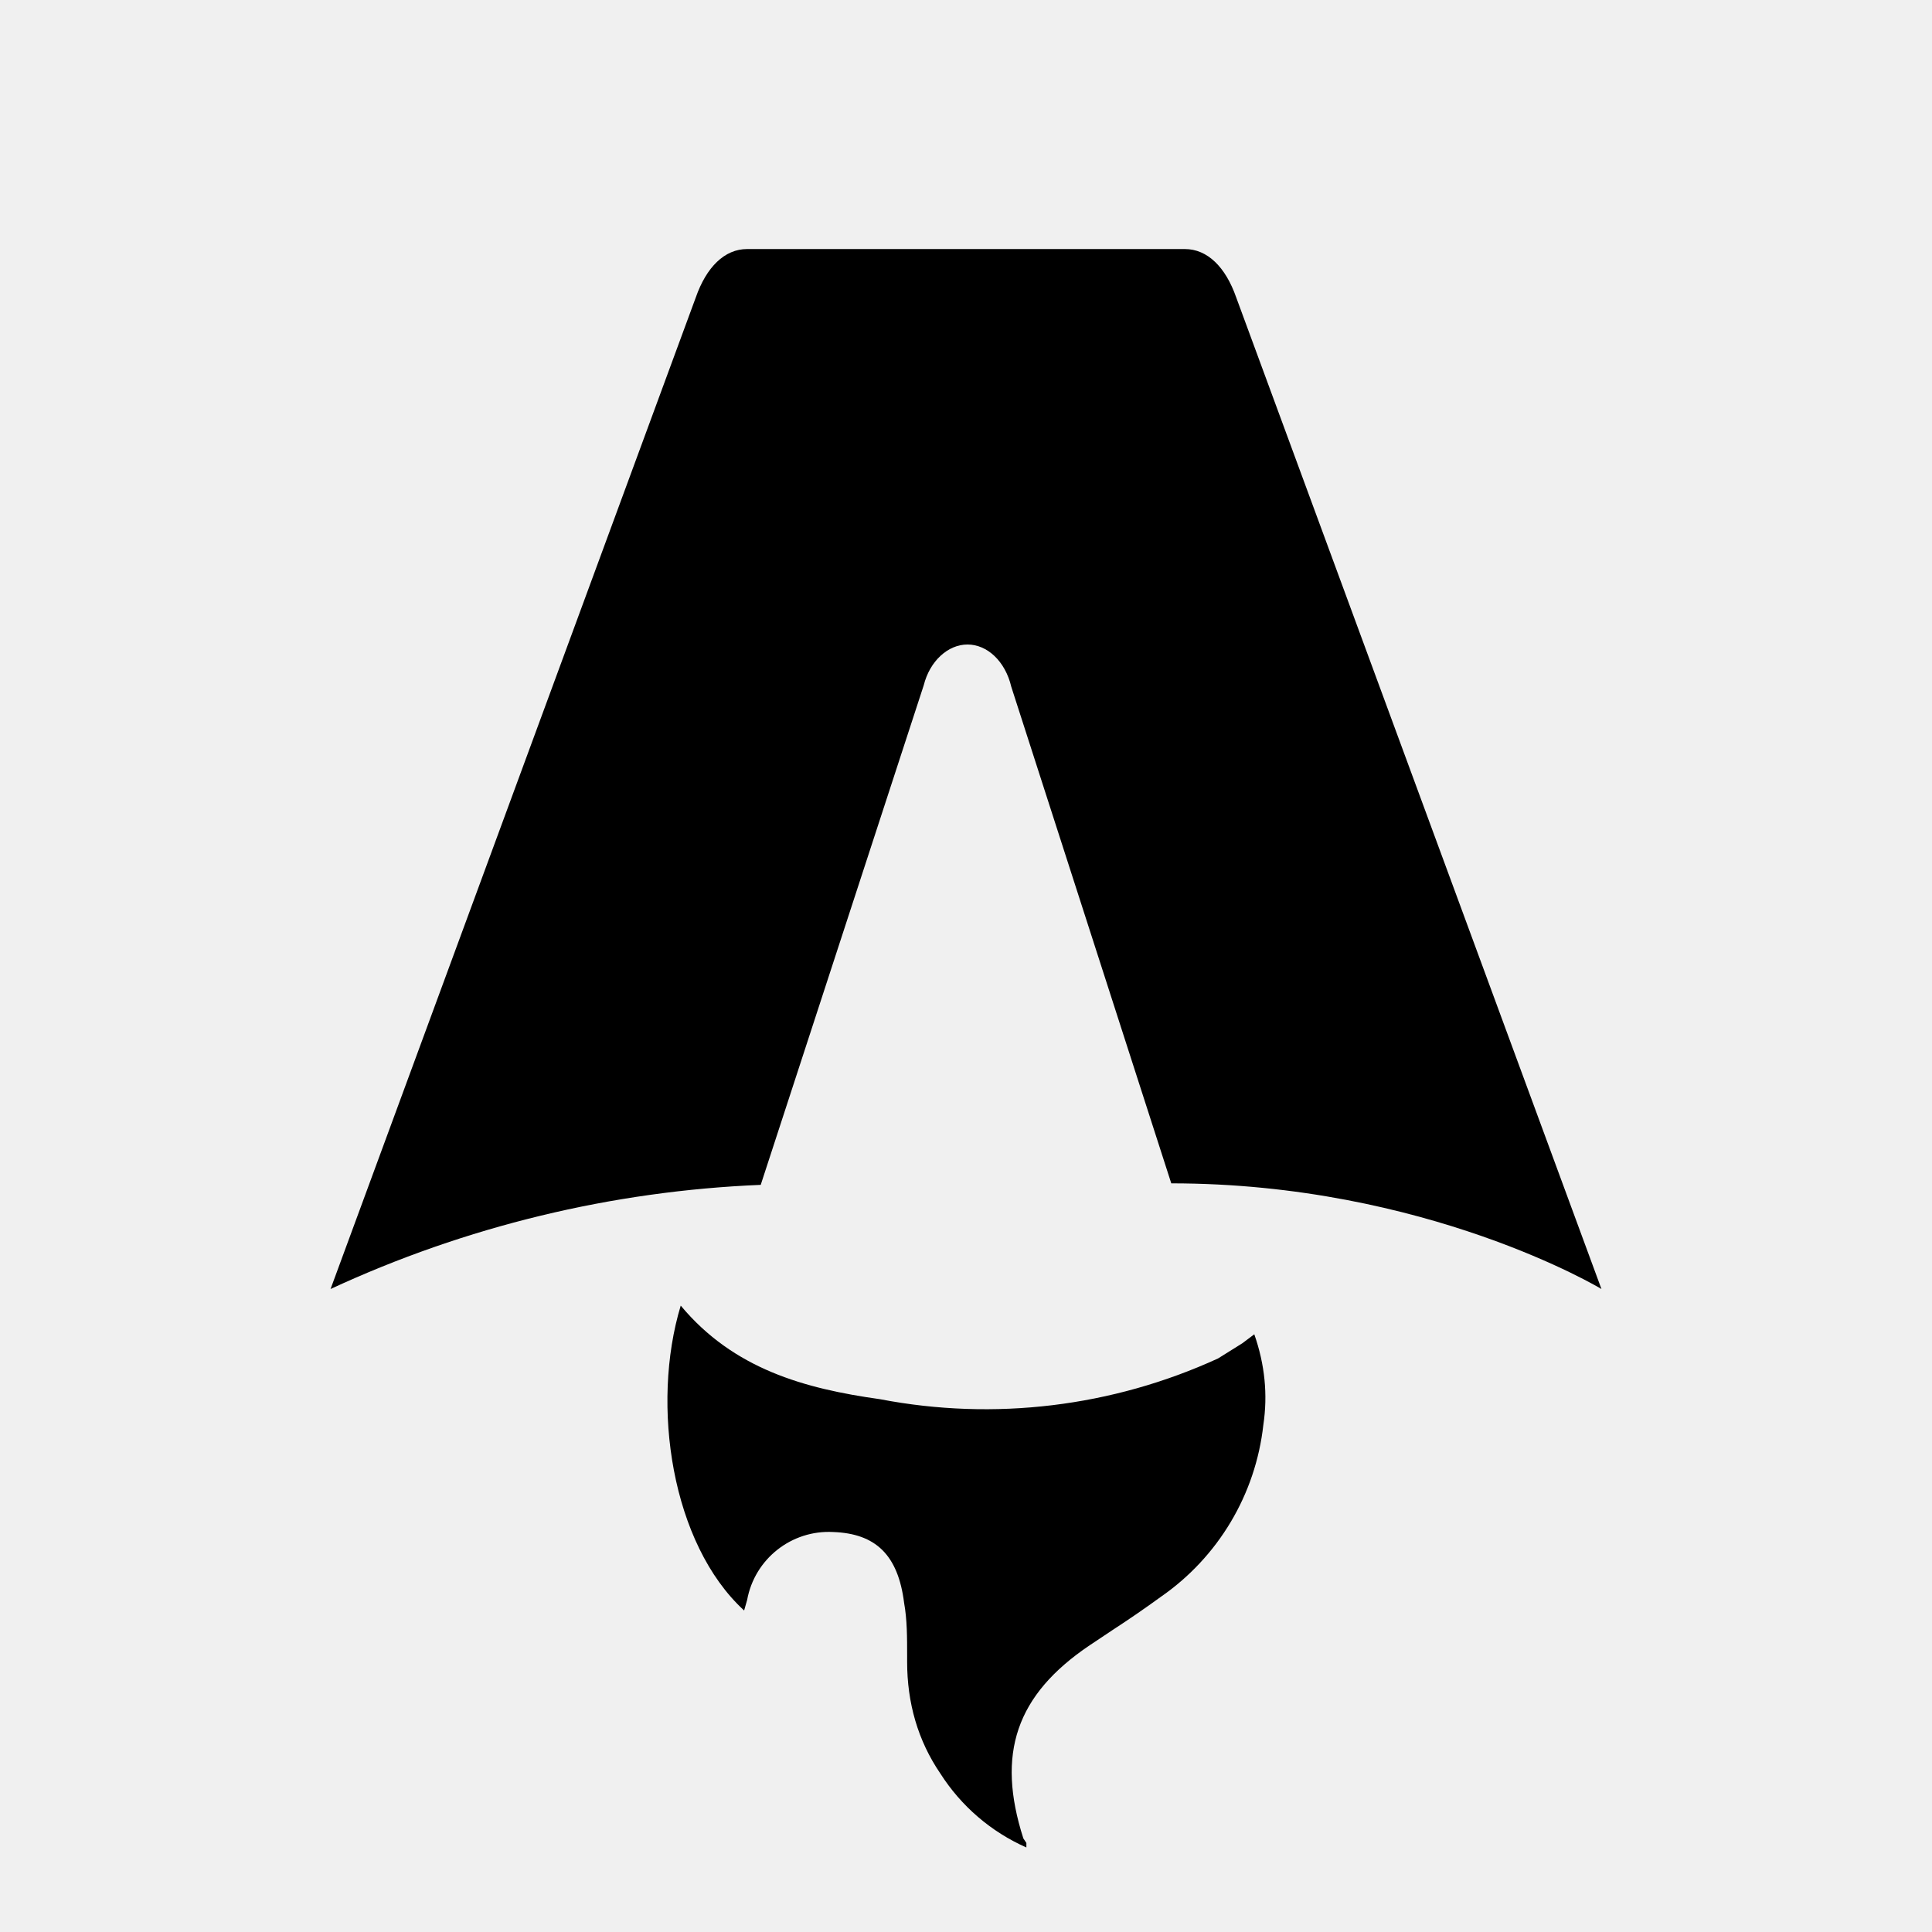
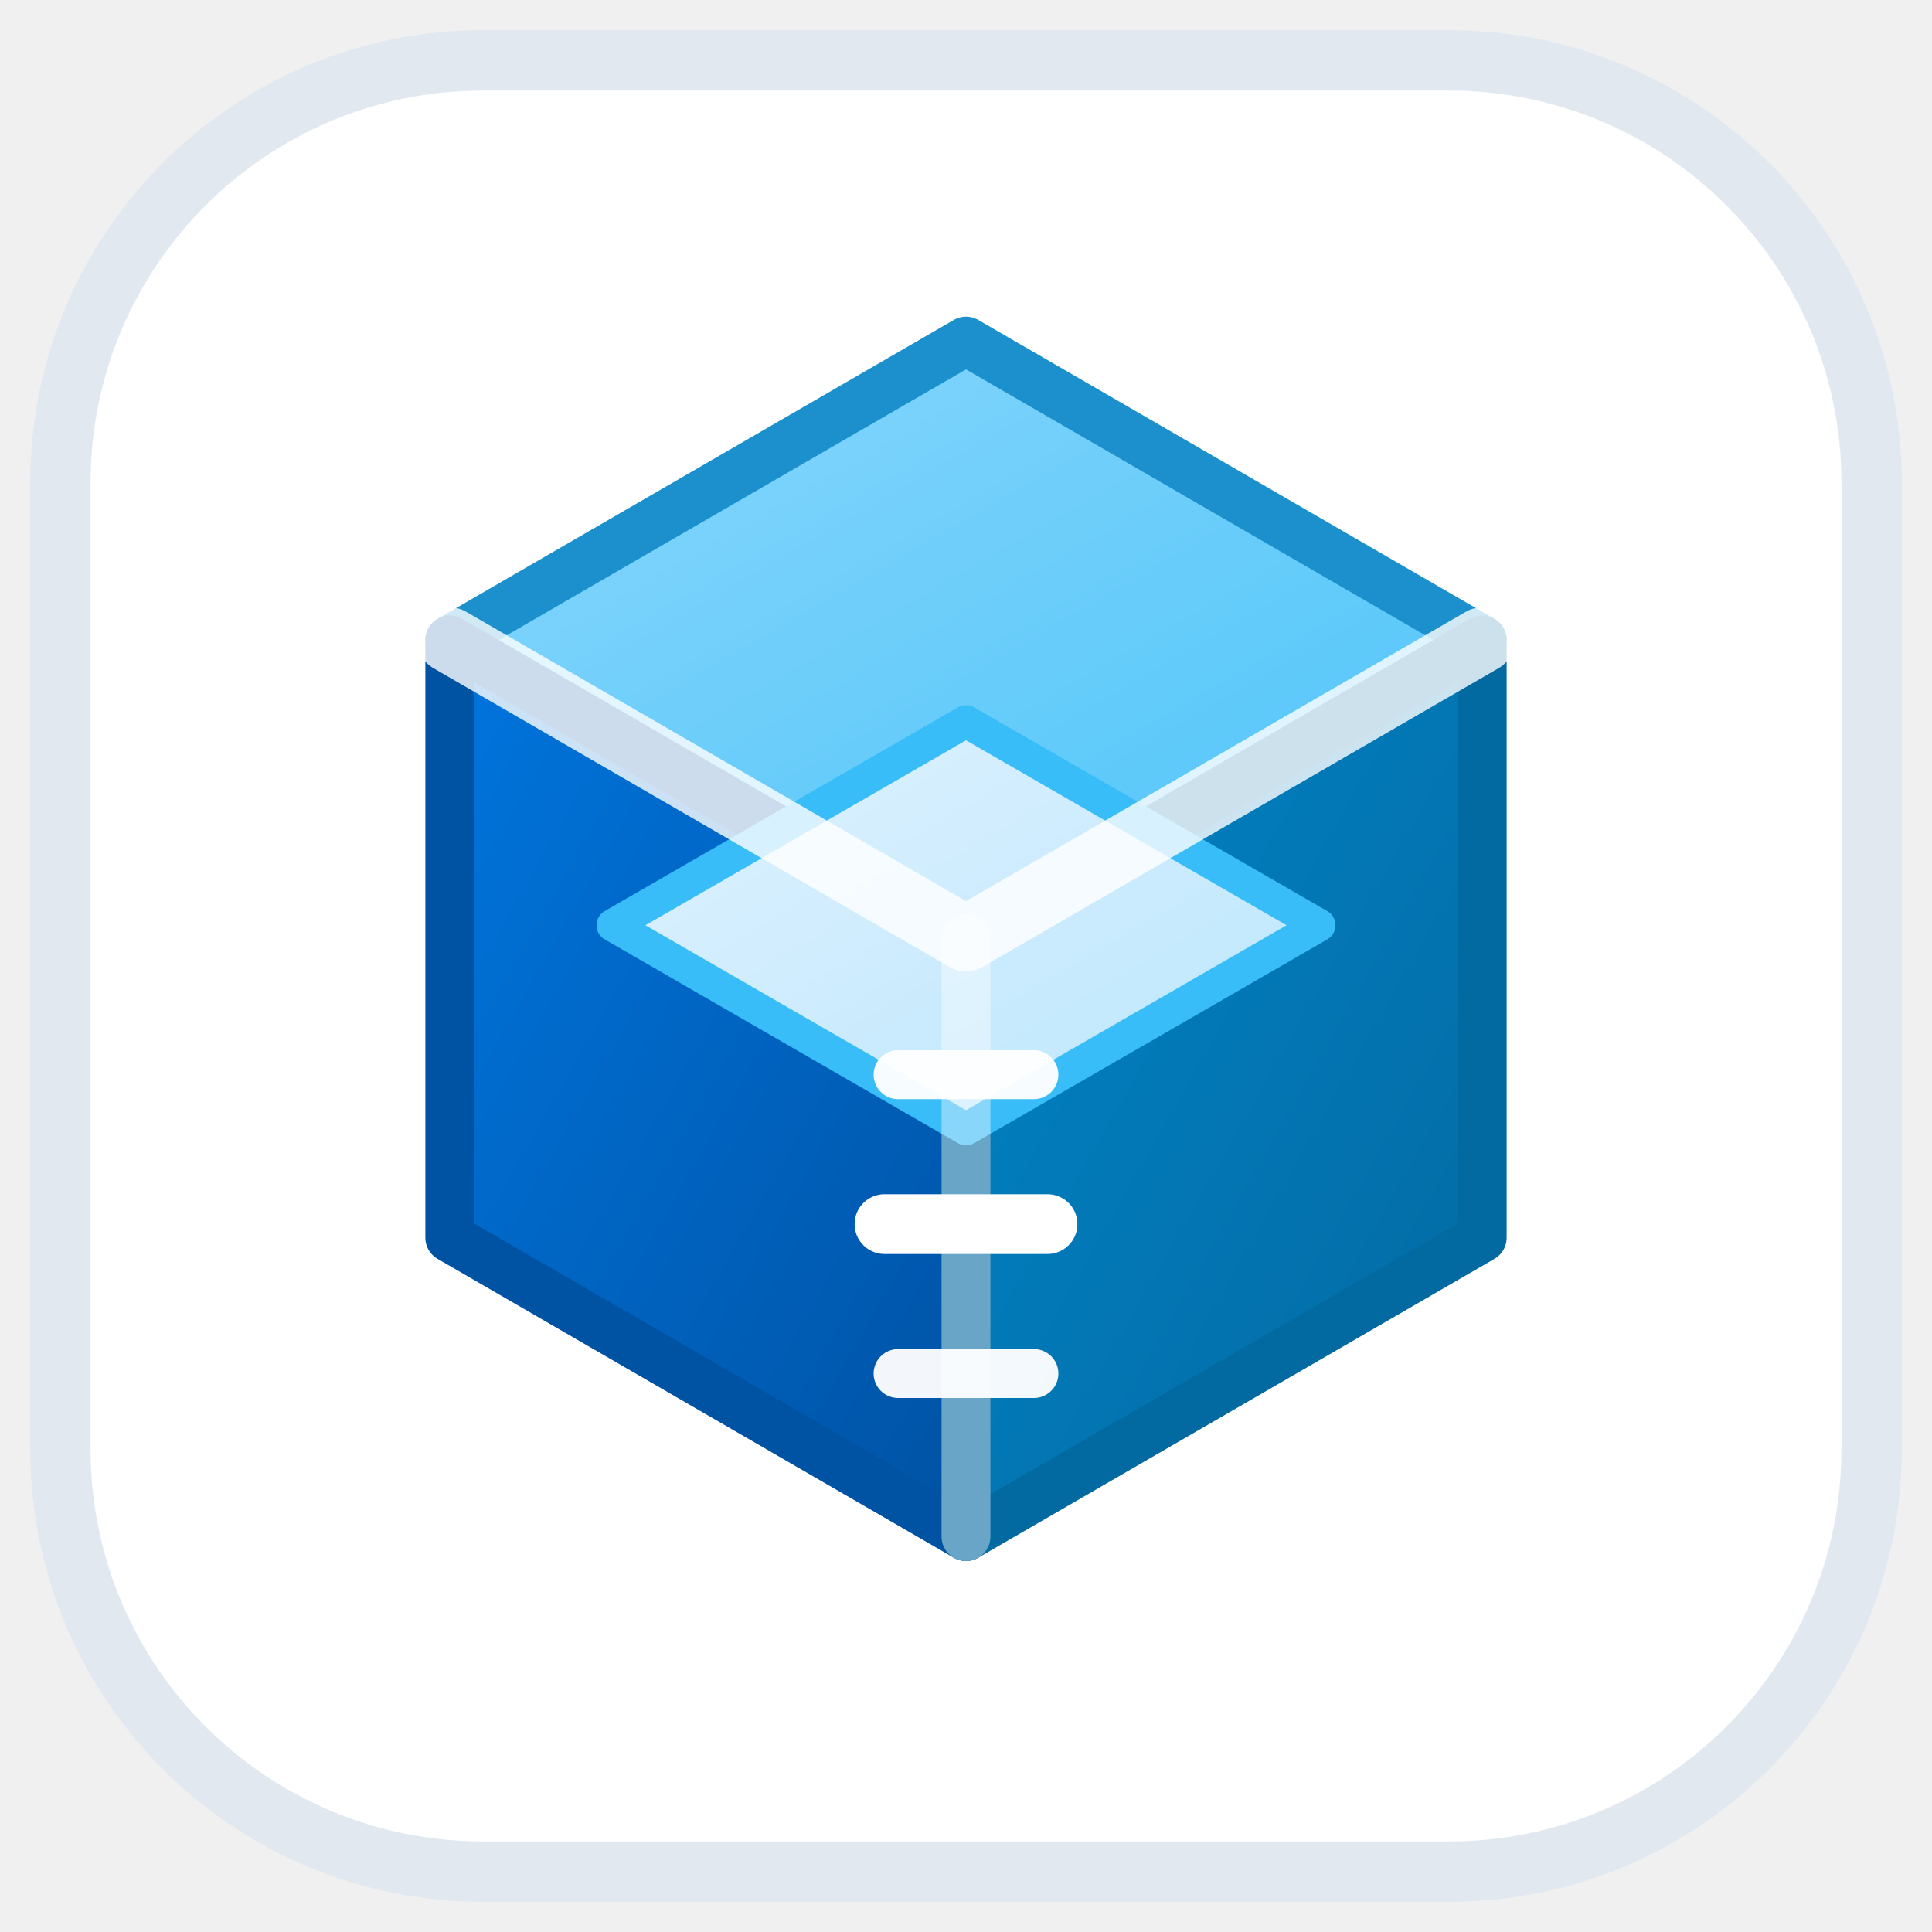
- <svg xmlns="http://www.w3.org/2000/svg" fill="none" viewBox="0 0 128 128">
-   <path d="M50.4 78.5a75.1 75.1 0 0 0-28.5 6.9l24.2-65.7c.7-2 1.9-3.2 3.4-3.2h29c1.5 0 2.7 1.2 3.4 3.2l24.2 65.7s-11.6-7-28.5-7L67 45.5c-.4-1.7-1.6-2.8-2.9-2.8-1.3 0-2.5 1.1-2.9 2.7L50.4 78.5Zm-1.1 28.2Zm-4.2-20.2c-2 6.6-.6 15.8 4.2 20.2a17.5 17.5 0 0 1 .2-.7 5.5 5.5 0 0 1 5.7-4.5c2.8.1 4.3 1.5 4.7 4.7.2 1.1.2 2.3.2 3.5v.4c0 2.7.7 5.2 2.2 7.4a13 13 0 0 0 5.7 4.9v-.3l-.2-.3c-1.8-5.6-.5-9.5 4.4-12.8l1.5-1a73 73 0 0 0 3.2-2.2 16 16 0 0 0 6.8-11.4c.3-2 .1-4-.6-6l-.8.6-1.6 1a37 37 0 0 1-22.4 2.7c-5-.7-9.7-2-13.2-6.2Z" />
-   <style>
-         path { fill: #000; }
-         @media (prefers-color-scheme: dark) {
-             path { fill: #FFF; }
-         }
-     </style>
+ <svg xmlns="http://www.w3.org/2000/svg" viewBox="0 0 128 128" fill="none">
+   <defs>
+     <linearGradient id="fav-top" x1="0%" y1="0%" x2="100%" y2="100%">
+       <stop offset="0%" stop-color="#7DD3FC" />
+       <stop offset="100%" stop-color="#38BDF8" />
+     </linearGradient>
+     <linearGradient id="fav-left" x1="0%" y1="0%" x2="100%" y2="100%">
+       <stop offset="0%" stop-color="#0075DE" />
+       <stop offset="100%" stop-color="#0052A3" />
+     </linearGradient>
+     <linearGradient id="fav-right" x1="0%" y1="0%" x2="100%" y2="100%">
+       <stop offset="0%" stop-color="#0284C7" />
+       <stop offset="100%" stop-color="#0369A1" />
+     </linearGradient>
+     <linearGradient id="fav-liquid" x1="0%" y1="0%" x2="100%" y2="100%">
+       <stop offset="0%" stop-color="#E0F2FE" />
+       <stop offset="100%" stop-color="#BAE6FD" />
+     </linearGradient>
+   </defs>
+   <rect x="4" y="4" width="120" height="120" rx="28" fill="#FFFFFF" stroke="#E2E8F0" stroke-width="4" />
+   <g transform="translate(6.4, 6.4) scale(1.8)" stroke-linecap="round" stroke-linejoin="round">
+     <polygon points="32,9 51,20 32,31 13,20" fill="url(#fav-top)" opacity="0.9" stroke="#0284C7" stroke-width="1.8" />
+     <polygon points="13,20 32,31 32,53 13,42" fill="url(#fav-left)" stroke="#0052A3" stroke-width="1.8" />
+     <polygon points="32,31 51,20 51,42 32,53" fill="url(#fav-right)" stroke="#0369A1" stroke-width="1.8" />
+     <polygon points="32,23 45,30.5 32,38 19,30.5" fill="url(#fav-liquid)" stroke="#38BDF8" stroke-width="1.2" />
+     <line x1="29.5" y1="36" x2="34.5" y2="36" stroke="#FFFFFF" stroke-width="1.8" opacity="0.95" />
+     <line x1="29" y1="41.5" x2="35" y2="41.5" stroke="#FFFFFF" stroke-width="2.2" />
+     <line x1="29.5" y1="47" x2="34.5" y2="47" stroke="#FFFFFF" stroke-width="1.8" opacity="0.95" />
+     <line x1="32" y1="31" x2="32" y2="53" stroke="#FFFFFF" stroke-width="1.8" opacity="0.4" />
+     <polyline points="13,20 32,31 51,20" fill="none" stroke="#FFFFFF" stroke-width="2.4" opacity="0.8" />
+   </g>
</svg>
